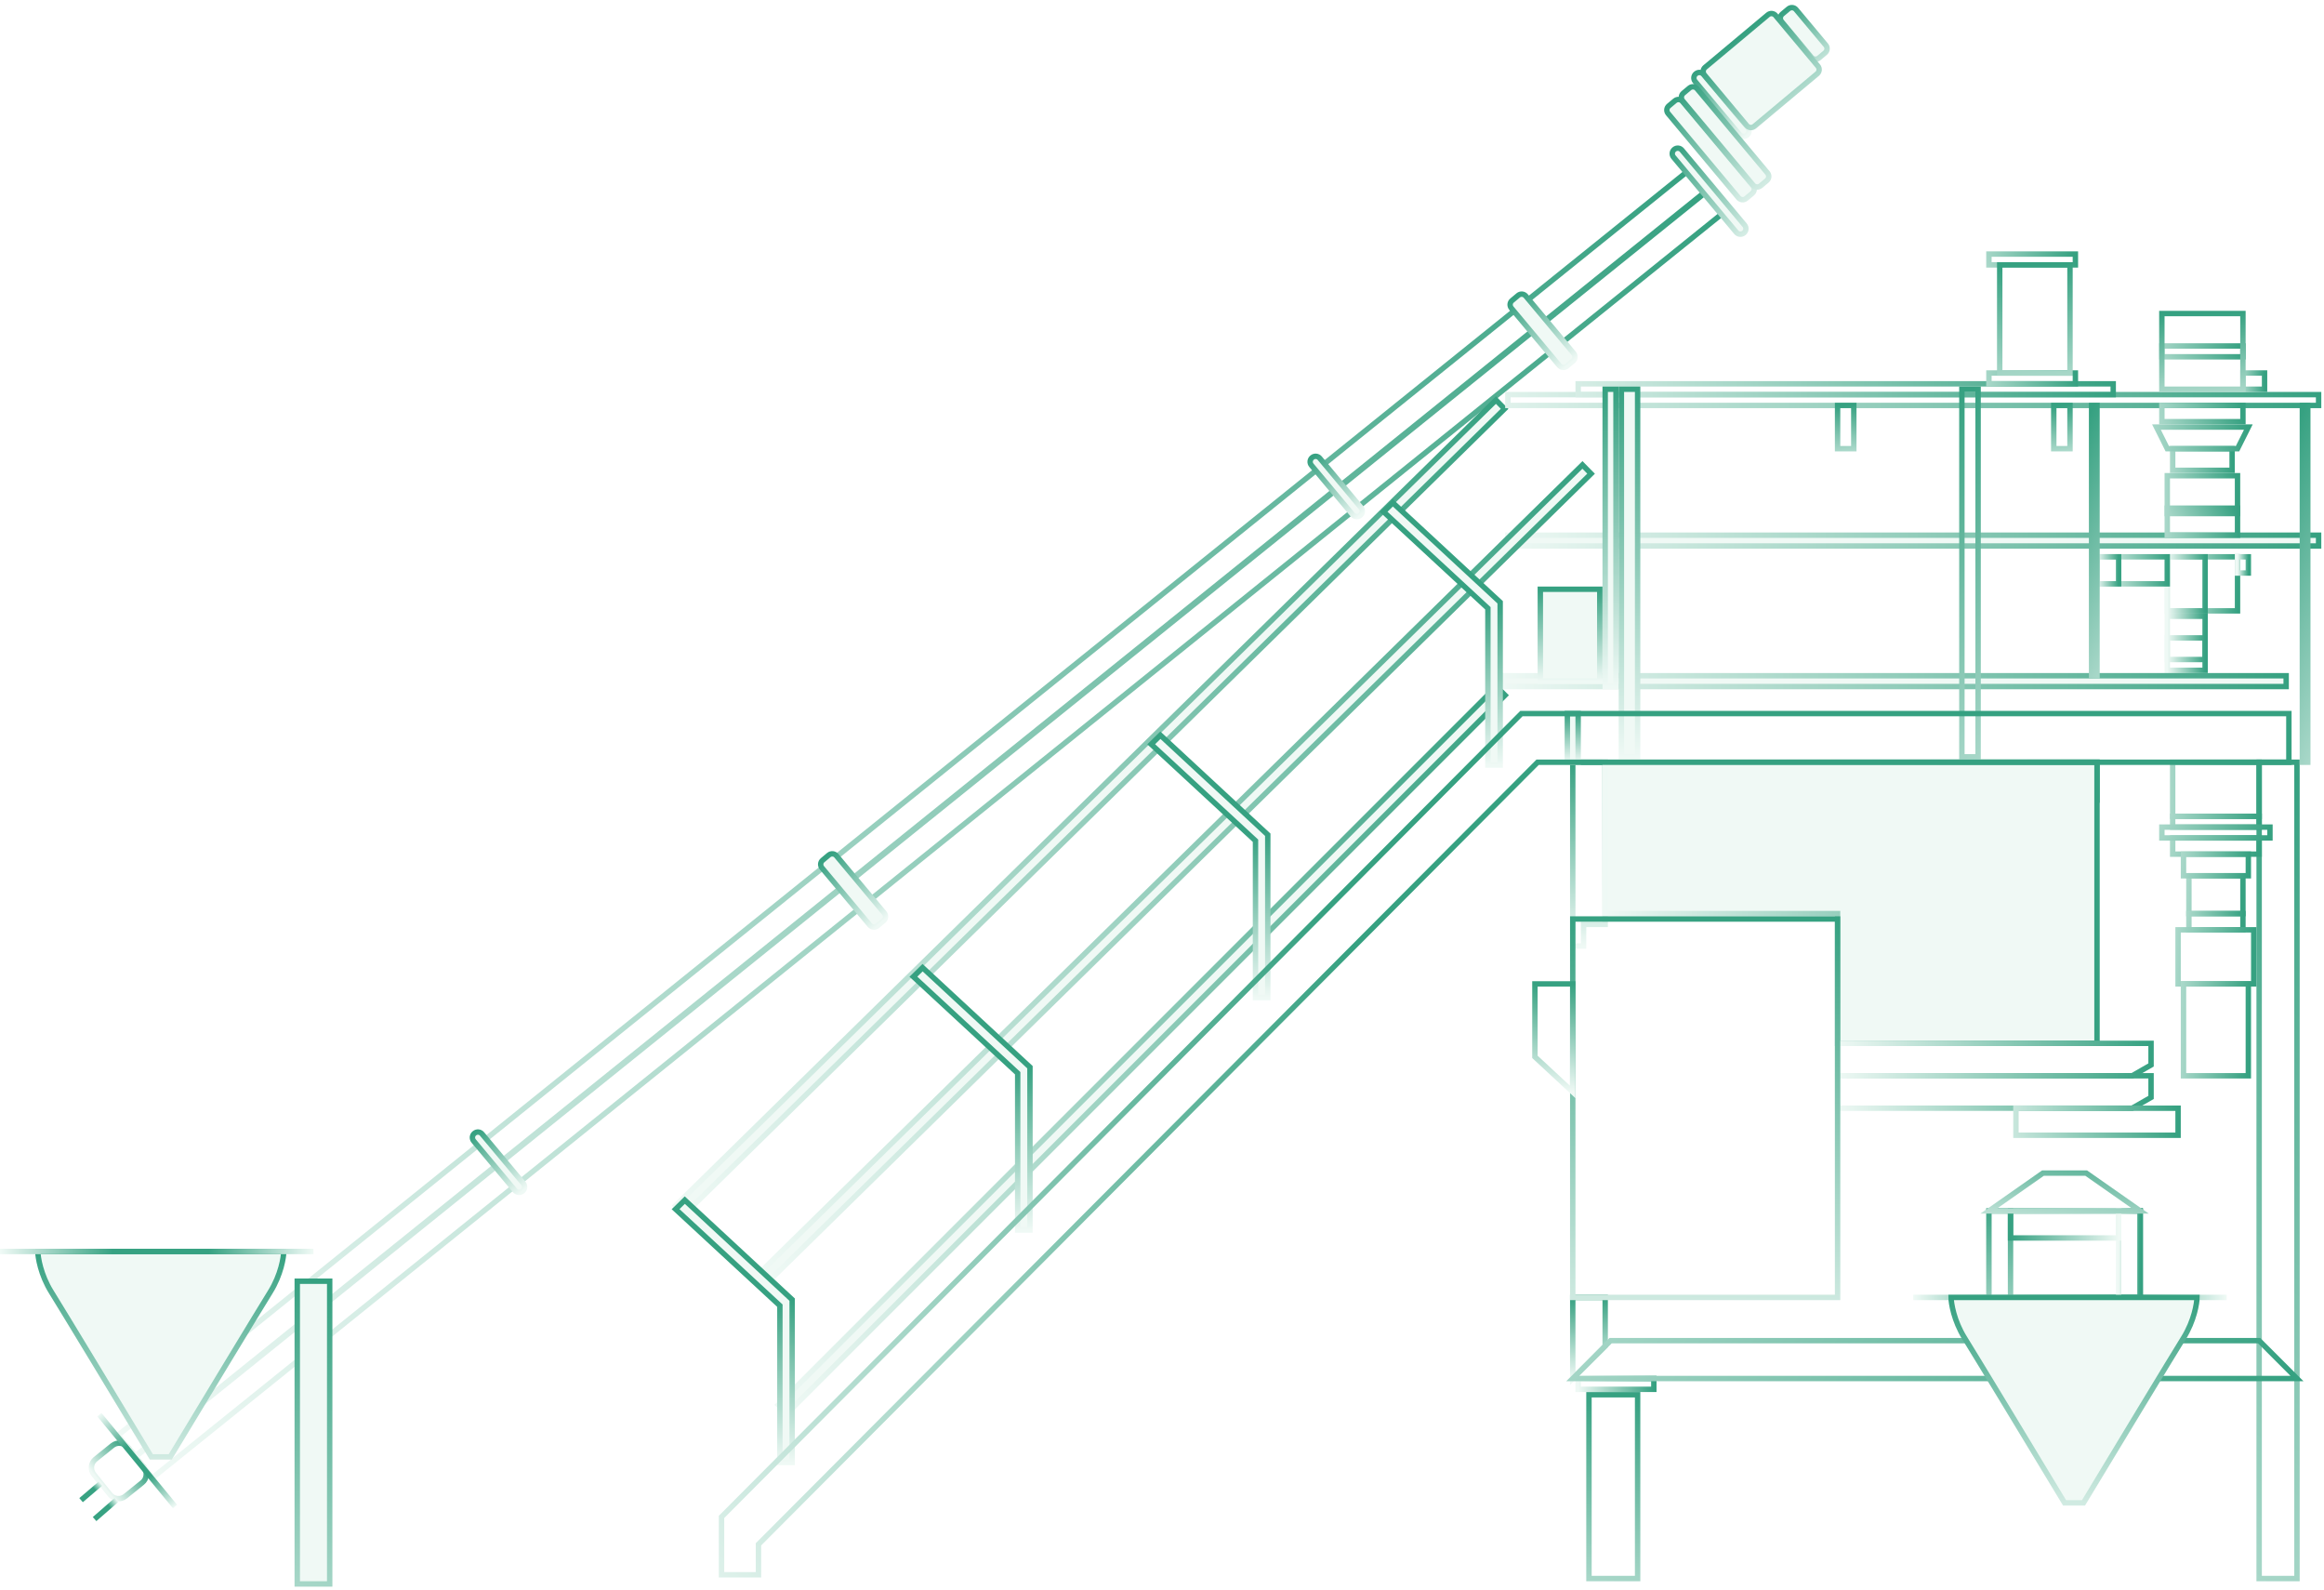
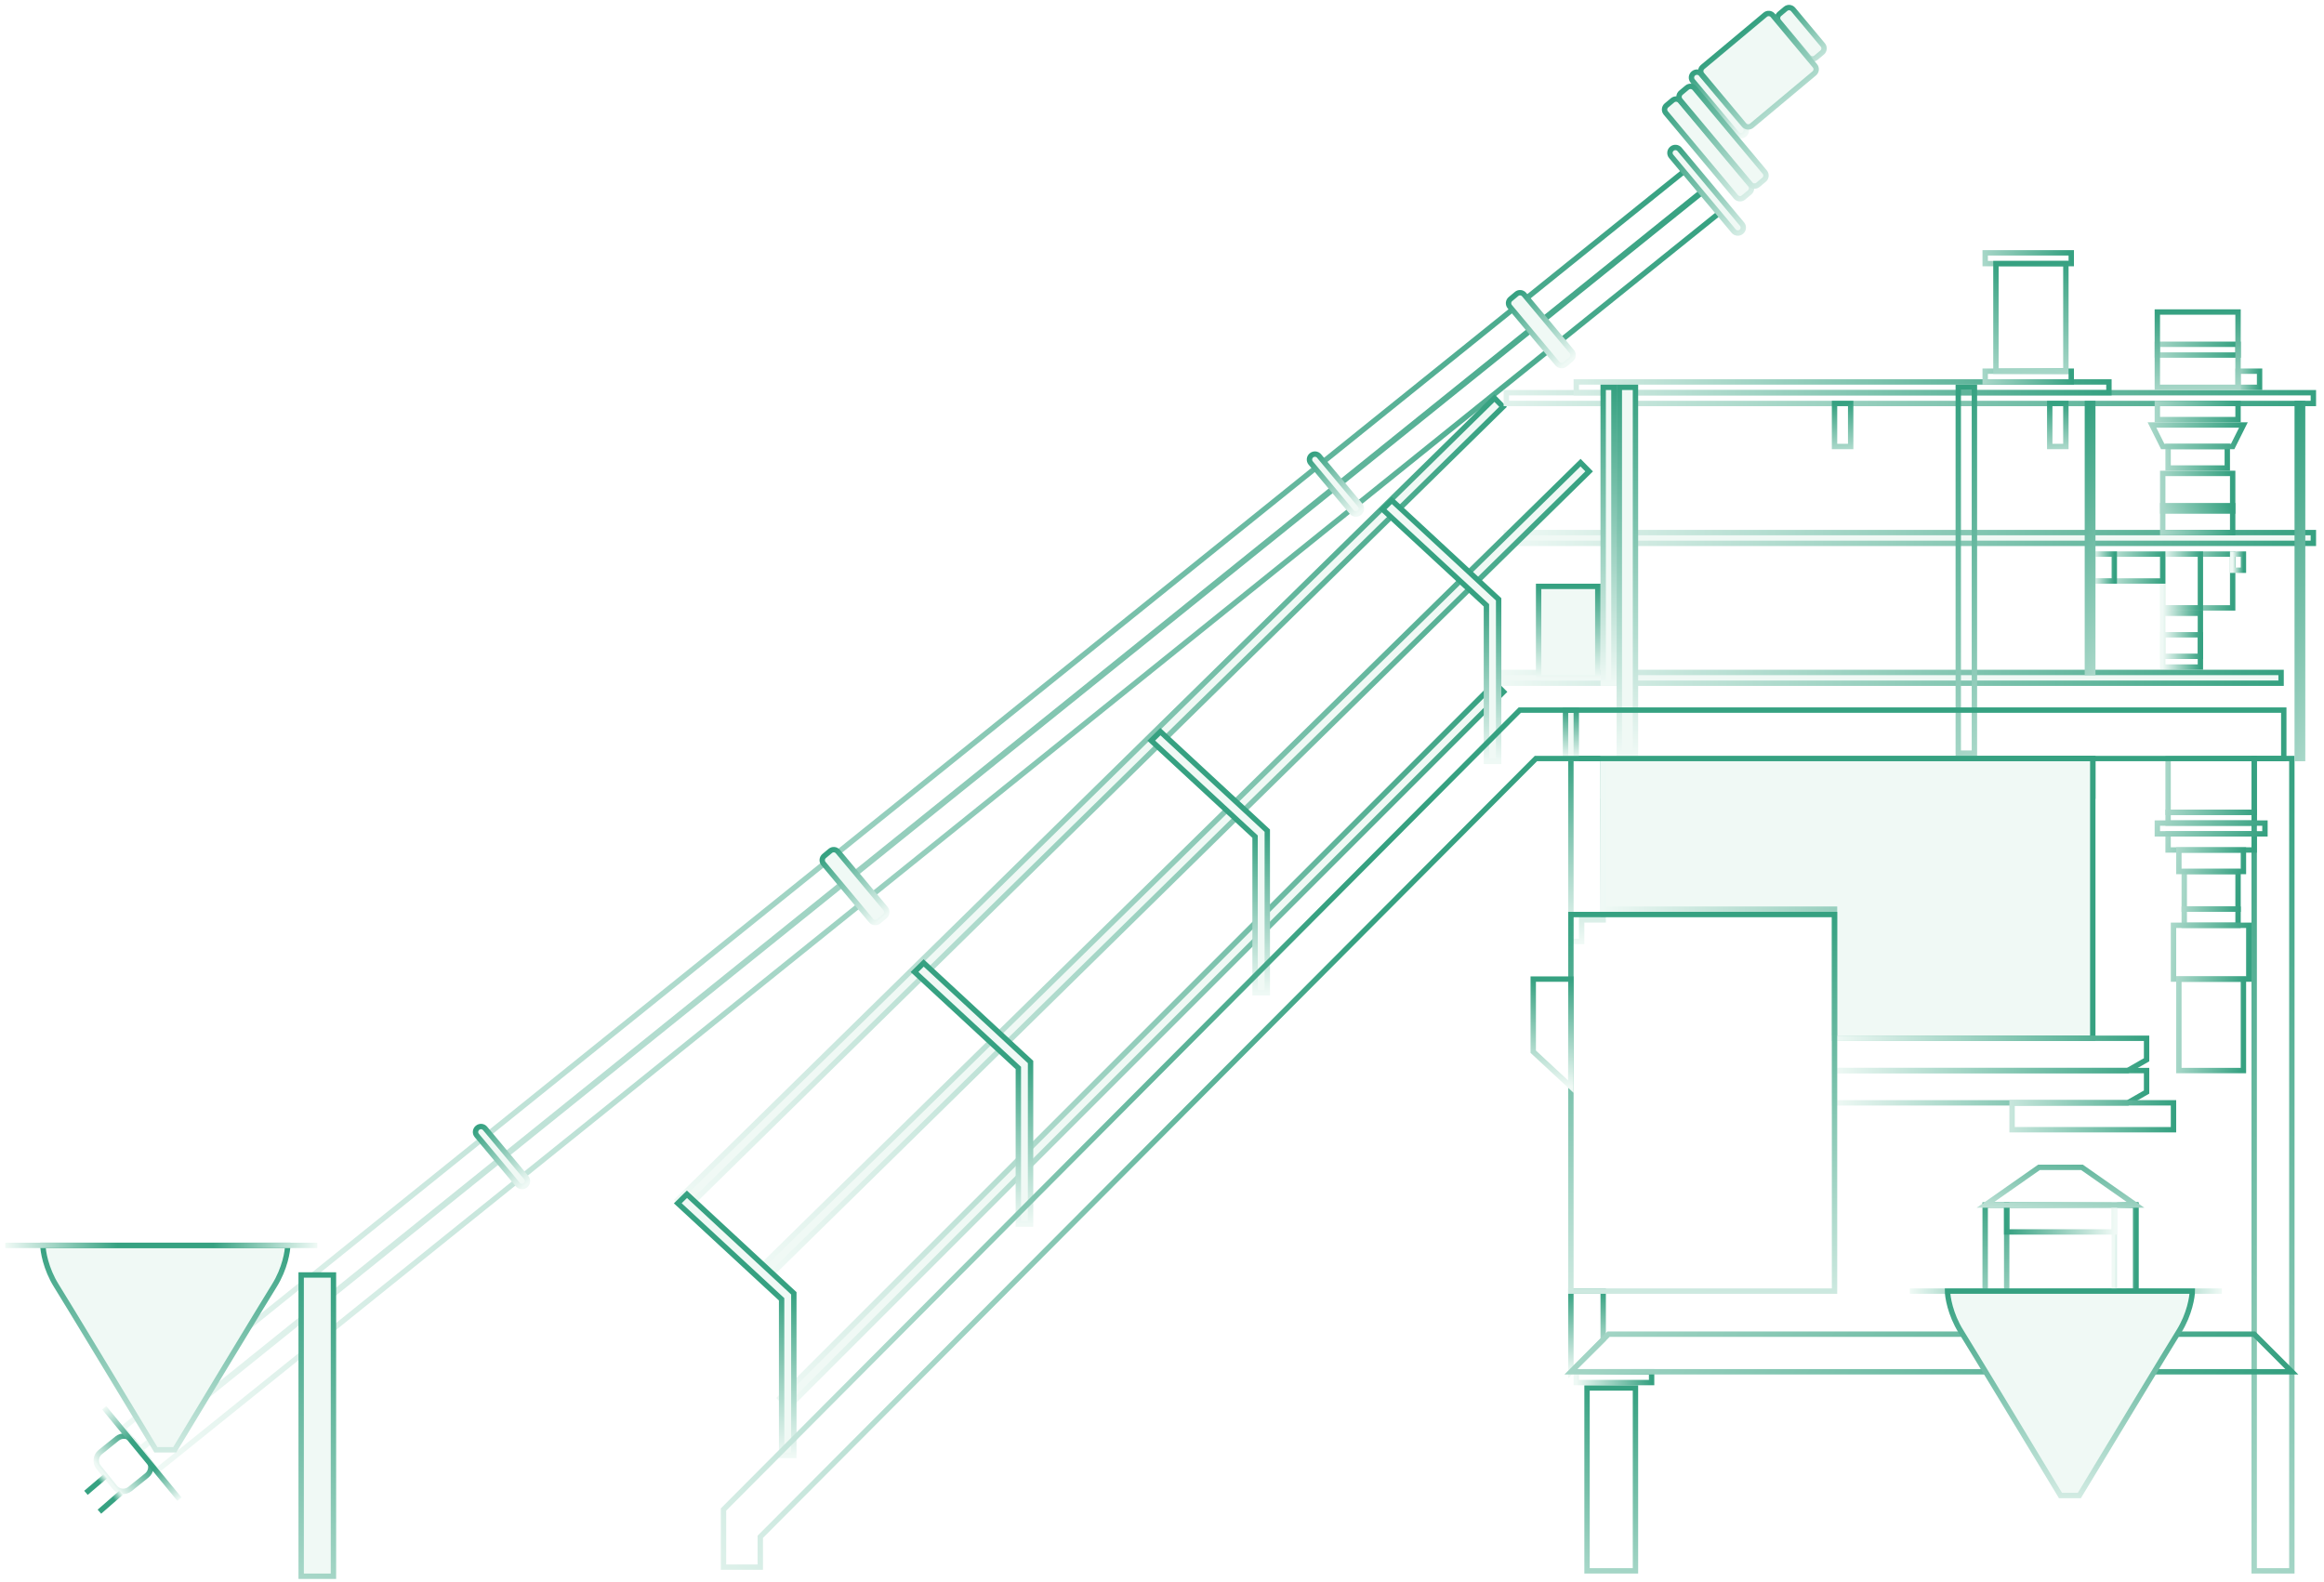
- <svg xmlns="http://www.w3.org/2000/svg" width="430" height="294" viewBox="0 0 430 294" fill="none">
+ <svg xmlns="http://www.w3.org/2000/svg" width="350.88" height="238.82" viewBox="0 0 430 294" fill="none">
  <path d="M418 292L418 141L425 141L425 292L418 292Z" stroke="url(#paint0_linear_7_852)" />
  <path d="M294 292L294 258L303 258L303 292L294 292Z" stroke="url(#paint1_linear_7_852)" />
  <path d="M291 255L291 240L297 240L297 249L291 255Z" stroke="url(#paint2_linear_7_852)" />
  <path d="M291 175L291 141L297 141L297 171L293 171L293 175L291 175Z" stroke="url(#paint3_linear_7_852)" />
  <path d="M17.66 269.926L20.794 267.403C21.654 266.71 22.913 266.846 23.606 267.707L26.619 271.449C27.311 272.309 27.176 273.568 26.315 274.261L23.181 276.784C22.321 277.477 21.062 277.341 20.369 276.481L17.356 272.738C16.663 271.878 16.799 270.619 17.66 269.926Z" stroke="url(#paint4_linear_7_852)" />
  <path d="M25 269.362L316.097 35L319.314 38.996L28.217 273.358L25 269.362Z" stroke="url(#paint5_linear_7_852)" />
  <path d="M21.854 265.479L313.097 31L316.314 34.996L25.071 269.475L21.854 265.479Z" stroke="url(#paint6_linear_7_852)" />
  <path d="M145.611 261.481L278.481 128.61L276.871 127L144 259.87L145.611 261.481Z" fill="#F0F9F5" stroke="url(#paint7_linear_7_852)" />
  <path d="M126.595 224.653L278.39 75.625L276.794 74L125 223.028L126.595 224.653Z" fill="#F0F9F5" stroke="url(#paint8_linear_7_852)" />
  <path d="M279 101L429 101L429 99L279 99L279 101Z" fill="#F0F9F5" stroke="url(#paint9_linear_7_852)" />
  <path d="M297 148L388 148L388 141L297 141L297 148Z" fill="#F0F9F5" stroke="url(#paint10_linear_7_852)" />
  <path d="M388 141L388 193L340 193L340 169L297 169L297 141L388 141Z" fill="#F0F9F5" stroke="url(#paint11_linear_7_852)" />
  <path d="M279 75L429 75L429 73L279 73L279 75Z" stroke="url(#paint12_linear_7_852)" />
  <path d="M292 73L391 73L391 71L292 71L292 73Z" stroke="url(#paint13_linear_7_852)" />
  <path d="M368 71L384 71L384 69L368 69L368 71Z" stroke="url(#paint14_linear_7_852)" />
  <path d="M292 257L306 257L306 255L292 255L292 257Z" stroke="url(#paint15_linear_7_852)" />
  <path d="M400 66L415 66L415 64L400 64L400 66Z" stroke="url(#paint16_linear_7_852)" />
  <path d="M400 78L415 78L415 75L400 75L400 78Z" stroke="url(#paint17_linear_7_852)" />
  <path d="M401 95L414 95L414 94L401 94L401 95Z" stroke="url(#paint18_linear_7_852)" />
  <path d="M401 99L414 99L414 88L401 88L401 99Z" stroke="url(#paint19_linear_7_852)" />
  <path d="M401 113L414 113L414 103L401 103L401 113Z" stroke="url(#paint20_linear_7_852)" />
  <path d="M402 151L418 151L418 141L402 141L402 151Z" stroke="url(#paint21_linear_7_852)" />
  <path d="M402 151L418 151L418 153L402 153L402 151Z" stroke="url(#paint22_linear_7_852)" />
  <path d="M402 155L418 155L418 158L402 158L402 155Z" stroke="url(#paint23_linear_7_852)" />
  <path d="M405 162L415 162L415 169L405 169L405 162Z" stroke="url(#paint24_linear_7_852)" />
  <path d="M405 169L415 169L415 172L405 172L405 169Z" stroke="url(#paint25_linear_7_852)" />
  <path d="M403 172L417 172L417 182L403 182L403 172Z" stroke="url(#paint26_linear_7_852)" />
  <path d="M404 182L416 182L416 199L404 199L404 182Z" stroke="url(#paint27_linear_7_852)" />
  <path d="M400 153L420 153L420 155L400 155L400 153Z" stroke="url(#paint28_linear_7_852)" />
  <path d="M404 158L416 158L416 162L404 162L404 158Z" stroke="url(#paint29_linear_7_852)" />
  <path d="M401 113L408 113L408 103L401 103L401 113Z" stroke="url(#paint30_linear_7_852)" />
  <path d="M401 124L408 124L408 114L401 114L401 124Z" stroke="url(#paint31_linear_7_852)" />
  <path d="M401 122L408 122L408 118L401 118L401 122Z" stroke="url(#paint32_linear_7_852)" />
  <path d="M414 106L416 106L416 103L414 103L414 106Z" stroke="url(#paint33_linear_7_852)" />
  <path d="M388 108L401 108L401 103L388 103L388 108Z" stroke="url(#paint34_linear_7_852)" />
  <path d="M388 108L392 108L392 103L388 103L388 108Z" stroke="url(#paint35_linear_7_852)" />
  <path d="M402 87L413 87L413 83L402 83L402 87Z" stroke="url(#paint36_linear_7_852)" />
  <path d="M401 83L414 83L416 79L399 79L401 83Z" stroke="url(#paint37_linear_7_852)" />
  <path d="M415 72L419 72L419 69L415 69L415 72Z" stroke="url(#paint38_linear_7_852)" />
  <path d="M368 49L384 49L384 47L368 47L368 49Z" stroke="url(#paint39_linear_7_852)" />
  <path d="M278 127L423 127L423 125L278 125L278 127Z" fill="#F0F9F5" stroke="url(#paint40_linear_7_852)" />
  <path d="M340 199L394.5 199L398 197L398 193L340 193L340 199Z" stroke="url(#paint41_linear_7_852)" />
  <path d="M340 205L394.5 205L398 203L398 199L340 199L340 205Z" stroke="url(#paint42_linear_7_852)" />
  <path d="M299 127L299 72L297 72L297 127L299 127Z" fill="#F0F9F5" stroke="url(#paint43_linear_7_852)" />
  <path d="M388 125L388 75L387 75L387 125L388 125Z" stroke="url(#paint44_linear_7_852)" />
  <path d="M427 141L427 75L426 75L426 141L427 141Z" stroke="url(#paint45_linear_7_852)" />
  <path d="M292 141L292 132L290 132L290 141L292 141Z" fill="#F0F9F5" stroke="url(#paint46_linear_7_852)" />
  <path d="M366 140L366 72L363 72L363 140L366 140Z" stroke="url(#paint47_linear_7_852)" />
  <path d="M343 83L343 75L340 75L340 83L343 83Z" stroke="url(#paint48_linear_7_852)" />
  <path d="M383 83L383 75L380 75L380 83L383 83Z" stroke="url(#paint49_linear_7_852)" />
  <path d="M303 140L303 72L300 72L300 140L303 140Z" fill="#F0F9F5" stroke="url(#paint50_linear_7_852)" />
  <path d="M340 240L340 170L291 170L291 240L340 240Z" stroke="url(#paint51_linear_7_852)" />
  <path d="M291 202L291 182L284 182L284 195.5L291 202Z" stroke="url(#paint52_linear_7_852)" />
  <path d="M383 69L383 49L370 49L370 69L383 69Z" stroke="url(#paint53_linear_7_852)" />
  <path d="M415 72L415 58L400 58L400 72L415 72Z" stroke="url(#paint54_linear_7_852)" />
  <path d="M296 126L296 109L285 109L285 126L296 126Z" fill="#F0F9F5" stroke="url(#paint55_linear_7_852)" />
  <path d="M142.595 236.653L294.39 87.625L292.794 86L141 235.028L142.595 236.653Z" fill="#F0F9F5" stroke="url(#paint56_linear_7_852)" />
  <path d="M146.57 270.532L146.57 240.409L126.703 222L125 223.674L144.299 241.524L144.299 270.532L146.57 270.532Z" fill="#F0F9F5" stroke="url(#paint57_linear_7_852)" />
  <path d="M190.57 227.532L190.57 197.409L170.703 179L169 180.674L188.299 198.524L188.299 227.532L190.57 227.532Z" fill="#F0F9F5" stroke="url(#paint58_linear_7_852)" />
  <path d="M234.57 184.532L234.57 154.409L214.703 136L213 137.674L232.299 155.524L232.299 184.532L234.57 184.532Z" fill="#F0F9F5" stroke="url(#paint59_linear_7_852)" />
  <path d="M277.57 141.532L277.57 111.409L257.703 93L256 94.674L275.299 112.524L275.299 141.532L277.57 141.532Z" fill="#F0F9F5" stroke="url(#paint60_linear_7_852)" />
  <path d="M140.334 285.672L284.5 141L423.5 141L423.5 132L281.5 132L133.5 280.599L133.5 291.309L140.334 291.309L140.334 285.672Z" stroke="url(#paint61_linear_7_852)" />
  <path d="M9.5 239C7.5 235.8 7 232.5 7 231.5H52.5C52.5 232.5 52 235.8 50 239C48 242.2 36.833 260.667 31.5 269.5H28C22.667 260.667 11.5 242.2 9.5 239Z" fill="#F0F9F5" stroke="url(#paint62_linear_7_852)" />
  <line y1="231.5" x2="58" y2="231.5" stroke="url(#paint63_linear_7_852)" />
  <line x1="354" y1="240" x2="412" y2="240" stroke="url(#paint64_linear_7_852)" />
  <line x1="18.386" y1="261.682" x2="32.386" y2="278.682" stroke="url(#paint65_linear_7_852)" />
  <path d="M18.669 274.372L15 277.5" stroke="url(#paint66_linear_7_852)" />
  <path d="M21.62 277.411L17.5 281" stroke="url(#paint67_linear_7_852)" />
  <path d="M95.278 220.201L87.641 211.065C87.287 210.641 87.343 210.011 87.767 209.656L87.785 209.641C88.209 209.287 88.839 209.343 89.194 209.767L96.831 218.903C97.185 219.327 97.129 219.957 96.705 220.312L96.687 220.327C96.263 220.681 95.632 220.624 95.278 220.201Z" fill="#F0F9F5" stroke="url(#paint68_linear_7_852)" />
  <path d="M250.278 95.201L242.641 86.065C242.287 85.641 242.343 85.011 242.767 84.656L242.785 84.641C243.209 84.287 243.839 84.344 244.194 84.767L251.831 93.903C252.185 94.327 252.129 94.957 251.705 95.311L251.687 95.327C251.263 95.681 250.633 95.624 250.278 95.201Z" fill="#F0F9F5" stroke="url(#paint69_linear_7_852)" />
  <path d="M321.26 42.963L309.642 29.065C309.287 28.641 309.344 28.011 309.767 27.656L309.786 27.641C310.209 27.287 310.84 27.343 311.194 27.767L322.812 41.665C323.167 42.089 323.11 42.72 322.687 43.074L322.669 43.089C322.245 43.443 321.614 43.387 321.26 42.963Z" fill="#F0F9F5" stroke="url(#paint70_linear_7_852)" />
  <path d="M321.834 24.865L313.642 15.065C313.287 14.641 313.344 14.011 313.767 13.656L313.786 13.641C314.209 13.287 314.84 13.344 315.194 13.767L323.387 23.567C323.741 23.991 323.685 24.622 323.261 24.976L323.243 24.991C322.819 25.345 322.188 25.289 321.834 24.865Z" fill="#F0F9F5" stroke="url(#paint71_linear_7_852)" />
  <path d="M160.941 171.133L152.08 160.534C151.726 160.11 151.782 159.48 152.206 159.125L153.346 158.173C153.769 157.818 154.4 157.875 154.754 158.298L163.615 168.898C163.969 169.321 163.913 169.952 163.489 170.306L162.349 171.259C161.926 171.613 161.295 171.557 160.941 171.133Z" fill="#F0F9F5" stroke="url(#paint72_linear_7_852)" />
  <path d="M288.502 67.602L279.641 57.003C279.287 56.579 279.343 55.948 279.767 55.594L280.907 54.641C281.33 54.287 281.961 54.343 282.315 54.767L291.176 65.367C291.53 65.79 291.474 66.421 291.05 66.775L289.91 67.728C289.487 68.082 288.856 68.026 288.502 67.602Z" fill="#F0F9F5" stroke="url(#paint73_linear_7_852)" />
  <path d="M321.671 36.589L308.641 21.003C308.287 20.579 308.343 19.948 308.767 19.594L309.907 18.641C310.33 18.287 310.961 18.343 311.315 18.767L324.345 34.353C324.699 34.777 324.643 35.408 324.219 35.762L323.079 36.715C322.655 37.069 322.025 37.012 321.671 36.589Z" fill="#F0F9F5" stroke="url(#paint74_linear_7_852)" />
  <path d="M324.359 34.233L311.329 18.647C310.975 18.223 311.031 17.592 311.455 17.238L312.595 16.285C313.018 15.931 313.649 15.988 314.003 16.411L327.033 31.997C327.387 32.421 327.331 33.052 326.907 33.406L325.767 34.359C325.343 34.713 324.713 34.657 324.359 34.233Z" fill="#F0F9F5" stroke="url(#paint75_linear_7_852)" />
  <path d="M335.151 10.594L329.641 4.003C329.287 3.579 329.343 2.948 329.767 2.594L330.907 1.641C331.33 1.287 331.961 1.343 332.315 1.767L337.825 8.358C338.179 8.782 338.123 9.413 337.699 9.767L336.56 10.72C336.136 11.074 335.505 11.018 335.151 10.594Z" fill="#F0F9F5" stroke="url(#paint76_linear_7_852)" />
  <path d="M323.197 23.235L315.365 13.866C315.01 13.442 315.067 12.812 315.491 12.457L327.118 2.737C327.541 2.383 328.172 2.44 328.526 2.863L336.359 12.233C336.713 12.656 336.657 13.287 336.233 13.641L324.606 23.361C324.182 23.715 323.551 23.659 323.197 23.235Z" fill="#F0F9F5" stroke="url(#paint77_linear_7_852)" />
  <path d="M373 205L403 205L403 210L373 210L373 205Z" stroke="url(#paint78_linear_7_852)" />
  <path d="M368 224L396 224L396 240L368 240L368 224Z" stroke="url(#paint79_linear_7_852)" />
  <path d="M368 224L372 224L372 248L368 248L368 224Z" stroke="url(#paint80_linear_7_852)" />
  <path d="M392 224L396 224L396 248L392 248L392 224Z" stroke="url(#paint81_linear_7_852)" />
  <path d="M392 224L372 224L372 229L392 229L392 224Z" stroke="url(#paint82_linear_7_852)" />
  <path d="M378 217L386 217L396 224L368 224L378 217Z" stroke="url(#paint83_linear_7_852)" />
  <path d="M298 248L418 248L425 255L291 255L298 248Z" stroke="url(#paint84_linear_7_852)" />
  <path d="M55 293L55 237L61 237L61 293L55 293Z" fill="#F0F9F5" stroke="url(#paint85_linear_7_852)" />
  <path d="M363.5 247.5C361.5 244.3 361 241 361 240H406.5C406.5 241 406 244.3 404 247.5C402 250.7 390.833 269.167 385.5 278H382C376.667 269.167 365.5 250.7 363.5 247.5Z" fill="#F0F9F5" stroke="url(#paint86_linear_7_852)" />
  <defs>
    <linearGradient id="paint0_linear_7_852" x1="421.5" y1="141" x2="300.017" y2="300.012" gradientUnits="userSpaceOnUse">
      <stop stop-color="#36A181" />
      <stop offset="1" stop-color="#EFF9F5" />
    </linearGradient>
    <linearGradient id="paint1_linear_7_852" x1="298.5" y1="258" x2="291.047" y2="313.705" gradientUnits="userSpaceOnUse">
      <stop stop-color="#36A181" />
      <stop offset="1" stop-color="#EFF9F5" />
    </linearGradient>
    <linearGradient id="paint2_linear_7_852" x1="294" y1="240" x2="294" y2="255" gradientUnits="userSpaceOnUse">
      <stop stop-color="#36A181" />
      <stop offset="1" stop-color="#EFF9F5" />
    </linearGradient>
    <linearGradient id="paint3_linear_7_852" x1="294" y1="141" x2="294" y2="175" gradientUnits="userSpaceOnUse">
      <stop stop-color="#36A181" />
      <stop offset="1" stop-color="#EFF9F5" />
    </linearGradient>
    <linearGradient id="paint4_linear_7_852" x1="25.112" y1="269.578" x2="18.863" y2="274.61" gradientUnits="userSpaceOnUse">
      <stop stop-color="#36A181" />
      <stop offset="1" stop-color="#EFF9F5" />
    </linearGradient>
    <linearGradient id="paint5_linear_7_852" x1="317.705" y1="36.998" x2="26.609" y2="271.36" gradientUnits="userSpaceOnUse">
      <stop stop-color="#36A181" />
      <stop offset="1" stop-color="#EFF9F5" />
    </linearGradient>
    <linearGradient id="paint6_linear_7_852" x1="314.705" y1="32.998" x2="23.463" y2="267.477" gradientUnits="userSpaceOnUse">
      <stop stop-color="#36A181" />
      <stop offset="1" stop-color="#EFF9F5" />
    </linearGradient>
    <linearGradient id="paint7_linear_7_852" x1="277.676" y1="127.805" x2="144.805" y2="260.676" gradientUnits="userSpaceOnUse">
      <stop stop-color="#36A181" />
      <stop offset="1" stop-color="#EFF9F5" />
    </linearGradient>
    <linearGradient id="paint8_linear_7_852" x1="277.592" y1="74.813" x2="125.798" y2="223.84" gradientUnits="userSpaceOnUse">
      <stop stop-color="#36A181" />
      <stop offset="1" stop-color="#EFF9F5" />
    </linearGradient>
    <linearGradient id="paint9_linear_7_852" x1="429" y1="100" x2="279" y2="100" gradientUnits="userSpaceOnUse">
      <stop stop-color="#36A181" />
      <stop offset="1" stop-color="#EFF9F5" />
    </linearGradient>
    <linearGradient id="paint10_linear_7_852" x1="388" y1="144.5" x2="297" y2="144.5" gradientUnits="userSpaceOnUse">
      <stop stop-color="#36A181" />
      <stop offset="1" stop-color="#EFF9F5" />
    </linearGradient>
    <linearGradient id="paint11_linear_7_852" x1="388" y1="167" x2="297" y2="167" gradientUnits="userSpaceOnUse">
      <stop stop-color="#36A181" />
      <stop offset="1" stop-color="#EFF9F5" />
    </linearGradient>
    <linearGradient id="paint12_linear_7_852" x1="429" y1="74" x2="265" y2="74" gradientUnits="userSpaceOnUse">
      <stop stop-color="#36A181" />
      <stop offset="1" stop-color="#EFF9F5" />
    </linearGradient>
    <linearGradient id="paint13_linear_7_852" x1="391" y1="72" x2="276.5" y2="71" gradientUnits="userSpaceOnUse">
      <stop stop-color="#36A181" />
      <stop offset="1" stop-color="#EFF9F5" />
    </linearGradient>
    <linearGradient id="paint14_linear_7_852" x1="384" y1="70" x2="359.3" y2="76.998" gradientUnits="userSpaceOnUse">
      <stop stop-color="#36A181" />
      <stop offset="1" stop-color="#EFF9F5" />
    </linearGradient>
    <linearGradient id="paint15_linear_7_852" x1="306" y1="256" x2="292" y2="256" gradientUnits="userSpaceOnUse">
      <stop stop-color="#36A181" />
      <stop offset="1" stop-color="#EFF9F5" />
    </linearGradient>
    <linearGradient id="paint16_linear_7_852" x1="415" y1="65" x2="391.633" y2="71.207" gradientUnits="userSpaceOnUse">
      <stop stop-color="#36A181" />
      <stop offset="1" stop-color="#EFF9F5" />
    </linearGradient>
    <linearGradient id="paint17_linear_7_852" x1="415" y1="76.5" x2="390.745" y2="80.795" gradientUnits="userSpaceOnUse">
      <stop stop-color="#36A181" />
      <stop offset="1" stop-color="#EFF9F5" />
    </linearGradient>
    <linearGradient id="paint18_linear_7_852" x1="414" y1="94.5" x2="396.112" y2="102.736" gradientUnits="userSpaceOnUse">
      <stop stop-color="#36A181" />
      <stop offset="1" stop-color="#EFF9F5" />
    </linearGradient>
    <linearGradient id="paint19_linear_7_852" x1="414" y1="93.5" x2="392.358" y2="94.406" gradientUnits="userSpaceOnUse">
      <stop stop-color="#36A181" />
      <stop offset="1" stop-color="#EFF9F5" />
    </linearGradient>
    <linearGradient id="paint20_linear_7_852" x1="414" y1="108" x2="401" y2="108" gradientUnits="userSpaceOnUse">
      <stop stop-color="#36A181" />
      <stop offset="1" stop-color="#EFF9F5" />
    </linearGradient>
    <linearGradient id="paint21_linear_7_852" x1="418" y1="146" x2="391.402" y2="147.507" gradientUnits="userSpaceOnUse">
      <stop stop-color="#36A181" />
      <stop offset="1" stop-color="#EFF9F5" />
    </linearGradient>
    <linearGradient id="paint22_linear_7_852" x1="418" y1="152" x2="393.3" y2="145.002" gradientUnits="userSpaceOnUse">
      <stop stop-color="#36A181" />
      <stop offset="1" stop-color="#EFF9F5" />
    </linearGradient>
    <linearGradient id="paint23_linear_7_852" x1="418" y1="156.5" x2="392.236" y2="151.633" gradientUnits="userSpaceOnUse">
      <stop stop-color="#36A181" />
      <stop offset="1" stop-color="#EFF9F5" />
    </linearGradient>
    <linearGradient id="paint24_linear_7_852" x1="415" y1="165.5" x2="398.366" y2="164.658" gradientUnits="userSpaceOnUse">
      <stop stop-color="#36A181" />
      <stop offset="1" stop-color="#EFF9F5" />
    </linearGradient>
    <linearGradient id="paint25_linear_7_852" x1="415" y1="170.5" x2="398.552" y2="168.558" gradientUnits="userSpaceOnUse">
      <stop stop-color="#36A181" />
      <stop offset="1" stop-color="#EFF9F5" />
    </linearGradient>
    <linearGradient id="paint26_linear_7_852" x1="417" y1="177" x2="393.709" y2="175.845" gradientUnits="userSpaceOnUse">
      <stop stop-color="#36A181" />
      <stop offset="1" stop-color="#EFF9F5" />
    </linearGradient>
    <linearGradient id="paint27_linear_7_852" x1="416" y1="190.5" x2="396" y2="190" gradientUnits="userSpaceOnUse">
      <stop stop-color="#36A181" />
      <stop offset="1" stop-color="#EFF9F5" />
    </linearGradient>
    <linearGradient id="paint28_linear_7_852" x1="420" y1="154" x2="390.363" y2="143.504" gradientUnits="userSpaceOnUse">
      <stop stop-color="#36A181" />
      <stop offset="1" stop-color="#EFF9F5" />
    </linearGradient>
    <linearGradient id="paint29_linear_7_852" x1="416" y1="160" x2="396.211" y2="157.897" gradientUnits="userSpaceOnUse">
      <stop stop-color="#36A181" />
      <stop offset="1" stop-color="#EFF9F5" />
    </linearGradient>
    <linearGradient id="paint30_linear_7_852" x1="408" y1="108" x2="401" y2="108" gradientUnits="userSpaceOnUse">
      <stop stop-color="#36A181" />
      <stop offset="1" stop-color="#EFF9F5" />
    </linearGradient>
    <linearGradient id="paint31_linear_7_852" x1="408" y1="119" x2="401" y2="119" gradientUnits="userSpaceOnUse">
      <stop stop-color="#36A181" />
      <stop offset="1" stop-color="#EFF9F5" />
    </linearGradient>
    <linearGradient id="paint32_linear_7_852" x1="408" y1="120" x2="401" y2="120" gradientUnits="userSpaceOnUse">
      <stop stop-color="#36A181" />
      <stop offset="1" stop-color="#EFF9F5" />
    </linearGradient>
    <linearGradient id="paint33_linear_7_852" x1="416" y1="104.5" x2="414" y2="104.5" gradientUnits="userSpaceOnUse">
      <stop stop-color="#36A181" />
      <stop offset="1" stop-color="#EFF9F5" />
    </linearGradient>
    <linearGradient id="paint34_linear_7_852" x1="401" y1="105.5" x2="388" y2="105.5" gradientUnits="userSpaceOnUse">
      <stop stop-color="#36A181" />
      <stop offset="1" stop-color="#EFF9F5" />
    </linearGradient>
    <linearGradient id="paint35_linear_7_852" x1="392" y1="105.5" x2="388" y2="105.5" gradientUnits="userSpaceOnUse">
      <stop stop-color="#36A181" />
      <stop offset="1" stop-color="#EFF9F5" />
    </linearGradient>
    <linearGradient id="paint36_linear_7_852" x1="413" y1="85" x2="394.828" y2="86.77" gradientUnits="userSpaceOnUse">
      <stop stop-color="#36A181" />
      <stop offset="1" stop-color="#EFF9F5" />
    </linearGradient>
    <linearGradient id="paint37_linear_7_852" x1="416" y1="81" x2="388.277" y2="85.173" gradientUnits="userSpaceOnUse">
      <stop stop-color="#36A181" />
      <stop offset="1" stop-color="#EFF9F5" />
    </linearGradient>
    <linearGradient id="paint38_linear_7_852" x1="419" y1="70.5" x2="412.344" y2="70.814" gradientUnits="userSpaceOnUse">
      <stop stop-color="#36A181" />
      <stop offset="1" stop-color="#EFF9F5" />
    </linearGradient>
    <linearGradient id="paint39_linear_7_852" x1="384" y1="48" x2="359.3" y2="54.998" gradientUnits="userSpaceOnUse">
      <stop stop-color="#36A181" />
      <stop offset="1" stop-color="#EFF9F5" />
    </linearGradient>
    <linearGradient id="paint40_linear_7_852" x1="423" y1="126" x2="278" y2="126" gradientUnits="userSpaceOnUse">
      <stop stop-color="#36A181" />
      <stop offset="1" stop-color="#EFF9F5" />
    </linearGradient>
    <linearGradient id="paint41_linear_7_852" x1="398" y1="196" x2="340" y2="196" gradientUnits="userSpaceOnUse">
      <stop stop-color="#36A181" />
      <stop offset="1" stop-color="#EFF9F5" />
    </linearGradient>
    <linearGradient id="paint42_linear_7_852" x1="398" y1="202" x2="340" y2="202" gradientUnits="userSpaceOnUse">
      <stop stop-color="#36A181" />
      <stop offset="1" stop-color="#EFF9F5" />
    </linearGradient>
    <linearGradient id="paint43_linear_7_852" x1="298" y1="72" x2="298" y2="127" gradientUnits="userSpaceOnUse">
      <stop stop-color="#36A181" />
      <stop offset="1" stop-color="#EFF9F5" />
    </linearGradient>
    <linearGradient id="paint44_linear_7_852" x1="387.5" y1="75" x2="423.203" y2="95.162" gradientUnits="userSpaceOnUse">
      <stop stop-color="#36A181" />
      <stop offset="1" stop-color="#EFF9F5" />
    </linearGradient>
    <linearGradient id="paint45_linear_7_852" x1="426.5" y1="75" x2="466.303" y2="92.028" gradientUnits="userSpaceOnUse">
      <stop stop-color="#36A181" />
      <stop offset="1" stop-color="#EFF9F5" />
    </linearGradient>
    <linearGradient id="paint46_linear_7_852" x1="291" y1="132" x2="291" y2="141" gradientUnits="userSpaceOnUse">
      <stop stop-color="#36A181" />
      <stop offset="1" stop-color="#EFF9F5" />
    </linearGradient>
    <linearGradient id="paint47_linear_7_852" x1="364.5" y1="72" x2="419.861" y2="140.962" gradientUnits="userSpaceOnUse">
      <stop stop-color="#36A181" />
      <stop offset="1" stop-color="#EFF9F5" />
    </linearGradient>
    <linearGradient id="paint48_linear_7_852" x1="341.5" y1="75" x2="342.749" y2="88.224" gradientUnits="userSpaceOnUse">
      <stop stop-color="#36A181" />
      <stop offset="1" stop-color="#EFF9F5" />
    </linearGradient>
    <linearGradient id="paint49_linear_7_852" x1="381.5" y1="75" x2="382.749" y2="88.224" gradientUnits="userSpaceOnUse">
      <stop stop-color="#36A181" />
      <stop offset="1" stop-color="#EFF9F5" />
    </linearGradient>
    <linearGradient id="paint50_linear_7_852" x1="301.5" y1="72" x2="301.5" y2="140" gradientUnits="userSpaceOnUse">
      <stop stop-color="#36A181" />
      <stop offset="1" stop-color="#EFF9F5" />
    </linearGradient>
    <linearGradient id="paint51_linear_7_852" x1="315.5" y1="170" x2="314" y2="256" gradientUnits="userSpaceOnUse">
      <stop stop-color="#36A181" />
      <stop offset="1" stop-color="#EFF9F5" />
    </linearGradient>
    <linearGradient id="paint52_linear_7_852" x1="287.5" y1="182" x2="287.5" y2="202" gradientUnits="userSpaceOnUse">
      <stop stop-color="#36A181" />
      <stop offset="1" stop-color="#EFF9F5" />
    </linearGradient>
    <linearGradient id="paint53_linear_7_852" x1="376.5" y1="49" x2="378.312" y2="82.255" gradientUnits="userSpaceOnUse">
      <stop stop-color="#36A181" />
      <stop offset="1" stop-color="#EFF9F5" />
    </linearGradient>
    <linearGradient id="paint54_linear_7_852" x1="407.5" y1="58" x2="408.271" y2="81.322" gradientUnits="userSpaceOnUse">
      <stop stop-color="#36A181" />
      <stop offset="1" stop-color="#EFF9F5" />
    </linearGradient>
    <linearGradient id="paint55_linear_7_852" x1="290.5" y1="109" x2="290.5" y2="126" gradientUnits="userSpaceOnUse">
      <stop stop-color="#36A181" />
      <stop offset="1" stop-color="#EFF9F5" />
    </linearGradient>
    <linearGradient id="paint56_linear_7_852" x1="293.592" y1="86.813" x2="141.798" y2="235.84" gradientUnits="userSpaceOnUse">
      <stop stop-color="#36A181" />
      <stop offset="1" stop-color="#EFF9F5" />
    </linearGradient>
    <linearGradient id="paint57_linear_7_852" x1="145.435" y1="240.409" x2="145.435" y2="270.532" gradientUnits="userSpaceOnUse">
      <stop stop-color="#36A181" />
      <stop offset="1" stop-color="#EFF9F5" />
    </linearGradient>
    <linearGradient id="paint58_linear_7_852" x1="189.435" y1="197.409" x2="189.435" y2="227.532" gradientUnits="userSpaceOnUse">
      <stop stop-color="#36A181" />
      <stop offset="1" stop-color="#EFF9F5" />
    </linearGradient>
    <linearGradient id="paint59_linear_7_852" x1="233.435" y1="154.409" x2="233.435" y2="184.532" gradientUnits="userSpaceOnUse">
      <stop stop-color="#36A181" />
      <stop offset="1" stop-color="#EFF9F5" />
    </linearGradient>
    <linearGradient id="paint60_linear_7_852" x1="276.435" y1="111.409" x2="276.435" y2="141.532" gradientUnits="userSpaceOnUse">
      <stop stop-color="#36A181" />
      <stop offset="1" stop-color="#EFF9F5" />
    </linearGradient>
    <linearGradient id="paint61_linear_7_852" x1="250.892" y1="175.196" x2="116.676" y2="298.855" gradientUnits="userSpaceOnUse">
      <stop stop-color="#36A181" />
      <stop offset="1" stop-color="#EFF9F5" />
    </linearGradient>
    <linearGradient id="paint62_linear_7_852" x1="30" y1="232" x2="30" y2="277" gradientUnits="userSpaceOnUse">
      <stop stop-color="#36A181" />
      <stop offset="1" stop-color="#EFF9F5" />
    </linearGradient>
    <linearGradient id="paint63_linear_7_852" x1="0" y1="232.5" x2="58" y2="232.5" gradientUnits="userSpaceOnUse">
      <stop stop-color="#F0FAF6" />
      <stop offset="0.36" stop-color="#37A282" />
      <stop offset="0.666" stop-color="#37A282" />
      <stop offset="1" stop-color="#F0FAF6" />
    </linearGradient>
    <linearGradient id="paint64_linear_7_852" x1="354" y1="241" x2="412" y2="241" gradientUnits="userSpaceOnUse">
      <stop stop-color="#F0FAF6" />
      <stop offset="0.36" stop-color="#37A282" />
      <stop offset="0.666" stop-color="#37A282" />
      <stop offset="1" stop-color="#F0FAF6" />
    </linearGradient>
    <linearGradient id="paint65_linear_7_852" x1="17.614" y1="262.318" x2="31.614" y2="279.318" gradientUnits="userSpaceOnUse">
      <stop stop-color="#F0FAF6" />
      <stop offset="0.36" stop-color="#37A282" />
      <stop offset="0.666" stop-color="#37A282" />
      <stop offset="1" stop-color="#F0FAF6" />
    </linearGradient>
    <linearGradient id="paint66_linear_7_852" x1="18.001" y1="273.628" x2="14.666" y2="276.628" gradientUnits="userSpaceOnUse">
      <stop stop-color="#F0FAF6" />
      <stop offset="0.36" stop-color="#37A282" />
      <stop offset="0.666" stop-color="#37A282" />
    </linearGradient>
    <linearGradient id="paint67_linear_7_852" x1="21.05" y1="276.589" x2="16.715" y2="279.589" gradientUnits="userSpaceOnUse">
      <stop stop-color="#F0FAF6" />
      <stop offset="0.36" stop-color="#37A282" />
      <stop offset="0.666" stop-color="#37A282" />
    </linearGradient>
    <linearGradient id="paint68_linear_7_852" x1="87.776" y1="209.649" x2="96.696" y2="220.319" gradientUnits="userSpaceOnUse">
      <stop stop-color="#36A181" />
      <stop offset="1" stop-color="#EFF9F5" />
    </linearGradient>
    <linearGradient id="paint69_linear_7_852" x1="242.776" y1="84.649" x2="251.696" y2="95.319" gradientUnits="userSpaceOnUse">
      <stop stop-color="#36A181" />
      <stop offset="1" stop-color="#EFF9F5" />
    </linearGradient>
    <linearGradient id="paint70_linear_7_852" x1="309.776" y1="27.649" x2="325" y2="46" gradientUnits="userSpaceOnUse">
      <stop stop-color="#36A181" />
      <stop offset="1" stop-color="#EFF9F5" />
    </linearGradient>
    <linearGradient id="paint71_linear_7_852" x1="313.776" y1="13.649" x2="323.252" y2="24.983" gradientUnits="userSpaceOnUse">
      <stop stop-color="#36A181" />
      <stop offset="1" stop-color="#EFF9F5" />
    </linearGradient>
    <linearGradient id="paint72_linear_7_852" x1="152.776" y1="158.649" x2="162.919" y2="170.783" gradientUnits="userSpaceOnUse">
      <stop stop-color="#36A181" />
      <stop offset="1" stop-color="#EFF9F5" />
    </linearGradient>
    <linearGradient id="paint73_linear_7_852" x1="280.337" y1="55.118" x2="290.48" y2="67.251" gradientUnits="userSpaceOnUse">
      <stop stop-color="#36A181" />
      <stop offset="1" stop-color="#EFF9F5" />
    </linearGradient>
    <linearGradient id="paint74_linear_7_852" x1="309.337" y1="19.118" x2="325.5" y2="39" gradientUnits="userSpaceOnUse">
      <stop stop-color="#36A181" />
      <stop offset="1" stop-color="#EFF9F5" />
    </linearGradient>
    <linearGradient id="paint75_linear_7_852" x1="312.337" y1="16.118" x2="328.5" y2="38" gradientUnits="userSpaceOnUse">
      <stop stop-color="#36A181" />
      <stop offset="1" stop-color="#EFF9F5" />
    </linearGradient>
    <linearGradient id="paint76_linear_7_852" x1="330.748" y1="1.592" x2="340" y2="13.5" gradientUnits="userSpaceOnUse">
      <stop stop-color="#36A181" />
      <stop offset="1" stop-color="#EFF9F5" />
    </linearGradient>
    <linearGradient id="paint77_linear_7_852" x1="323.648" y1="5.394" x2="338" y2="23" gradientUnits="userSpaceOnUse">
      <stop stop-color="#36A181" />
      <stop offset="1" stop-color="#EFF9F5" />
    </linearGradient>
    <linearGradient id="paint78_linear_7_852" x1="403" y1="207.5" x2="364.5" y2="208" gradientUnits="userSpaceOnUse">
      <stop stop-color="#36A181" />
      <stop offset="1" stop-color="#EFF9F5" />
    </linearGradient>
    <linearGradient id="paint79_linear_7_852" x1="396" y1="232" x2="368" y2="232" gradientUnits="userSpaceOnUse">
      <stop stop-color="#36A181" />
      <stop offset="1" stop-color="#EFF9F5" />
    </linearGradient>
    <linearGradient id="paint80_linear_7_852" x1="369" y1="222" x2="368" y2="257.5" gradientUnits="userSpaceOnUse">
      <stop stop-color="#36A181" />
      <stop offset="1" stop-color="#EFF9F5" />
    </linearGradient>
    <linearGradient id="paint81_linear_7_852" x1="396" y1="236" x2="392" y2="236" gradientUnits="userSpaceOnUse">
      <stop stop-color="#36A181" />
      <stop offset="1" stop-color="#EFF9F5" />
    </linearGradient>
    <linearGradient id="paint82_linear_7_852" x1="372" y1="226.5" x2="392" y2="226.5" gradientUnits="userSpaceOnUse">
      <stop stop-color="#36A181" />
      <stop offset="1" stop-color="#EFF9F5" />
    </linearGradient>
    <linearGradient id="paint83_linear_7_852" x1="382" y1="211" x2="379.5" y2="231.5" gradientUnits="userSpaceOnUse">
      <stop stop-color="#36A181" />
      <stop offset="1" stop-color="#EFF9F5" />
    </linearGradient>
    <linearGradient id="paint84_linear_7_852" x1="425" y1="251.5" x2="271.9" y2="147.702" gradientUnits="userSpaceOnUse">
      <stop stop-color="#36A181" />
      <stop offset="1" stop-color="#EFF9F5" />
    </linearGradient>
    <linearGradient id="paint85_linear_7_852" x1="58" y1="237" x2="30.17" y2="321.192" gradientUnits="userSpaceOnUse">
      <stop stop-color="#36A181" />
      <stop offset="1" stop-color="#EFF9F5" />
    </linearGradient>
    <linearGradient id="paint86_linear_7_852" x1="384" y1="240.5" x2="384" y2="285.5" gradientUnits="userSpaceOnUse">
      <stop stop-color="#36A181" />
      <stop offset="1" stop-color="#EFF9F5" />
    </linearGradient>
  </defs>
</svg>
